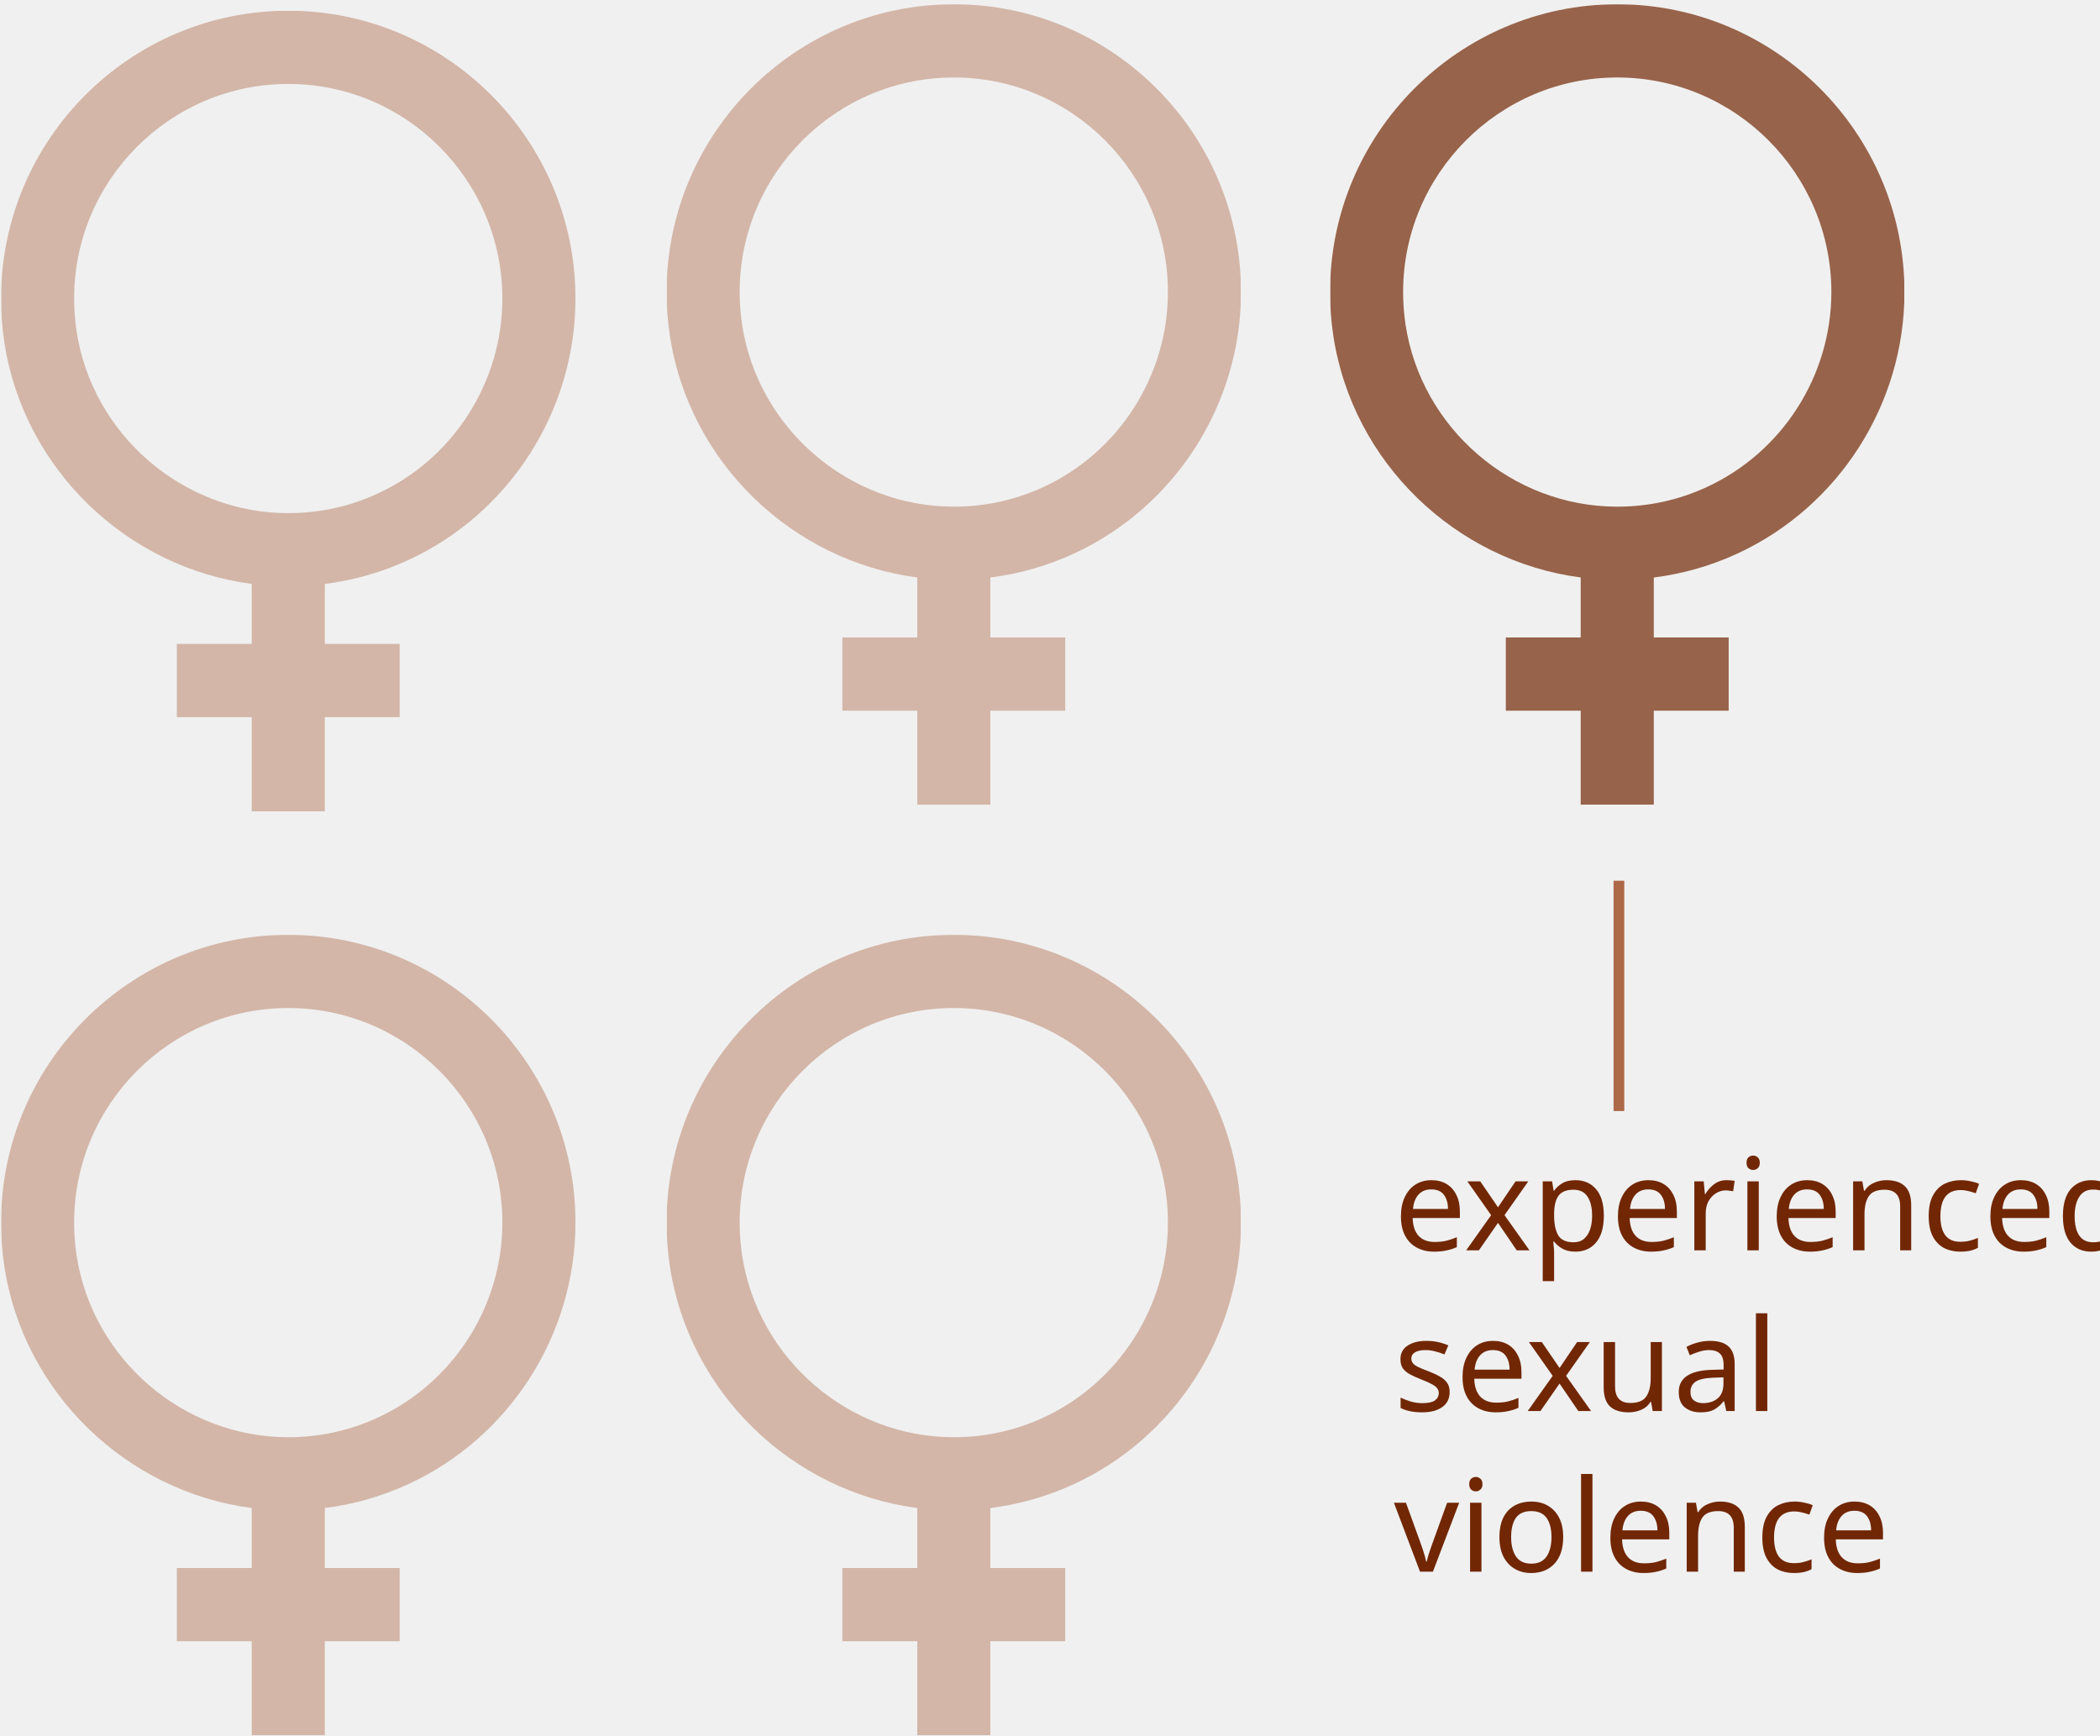
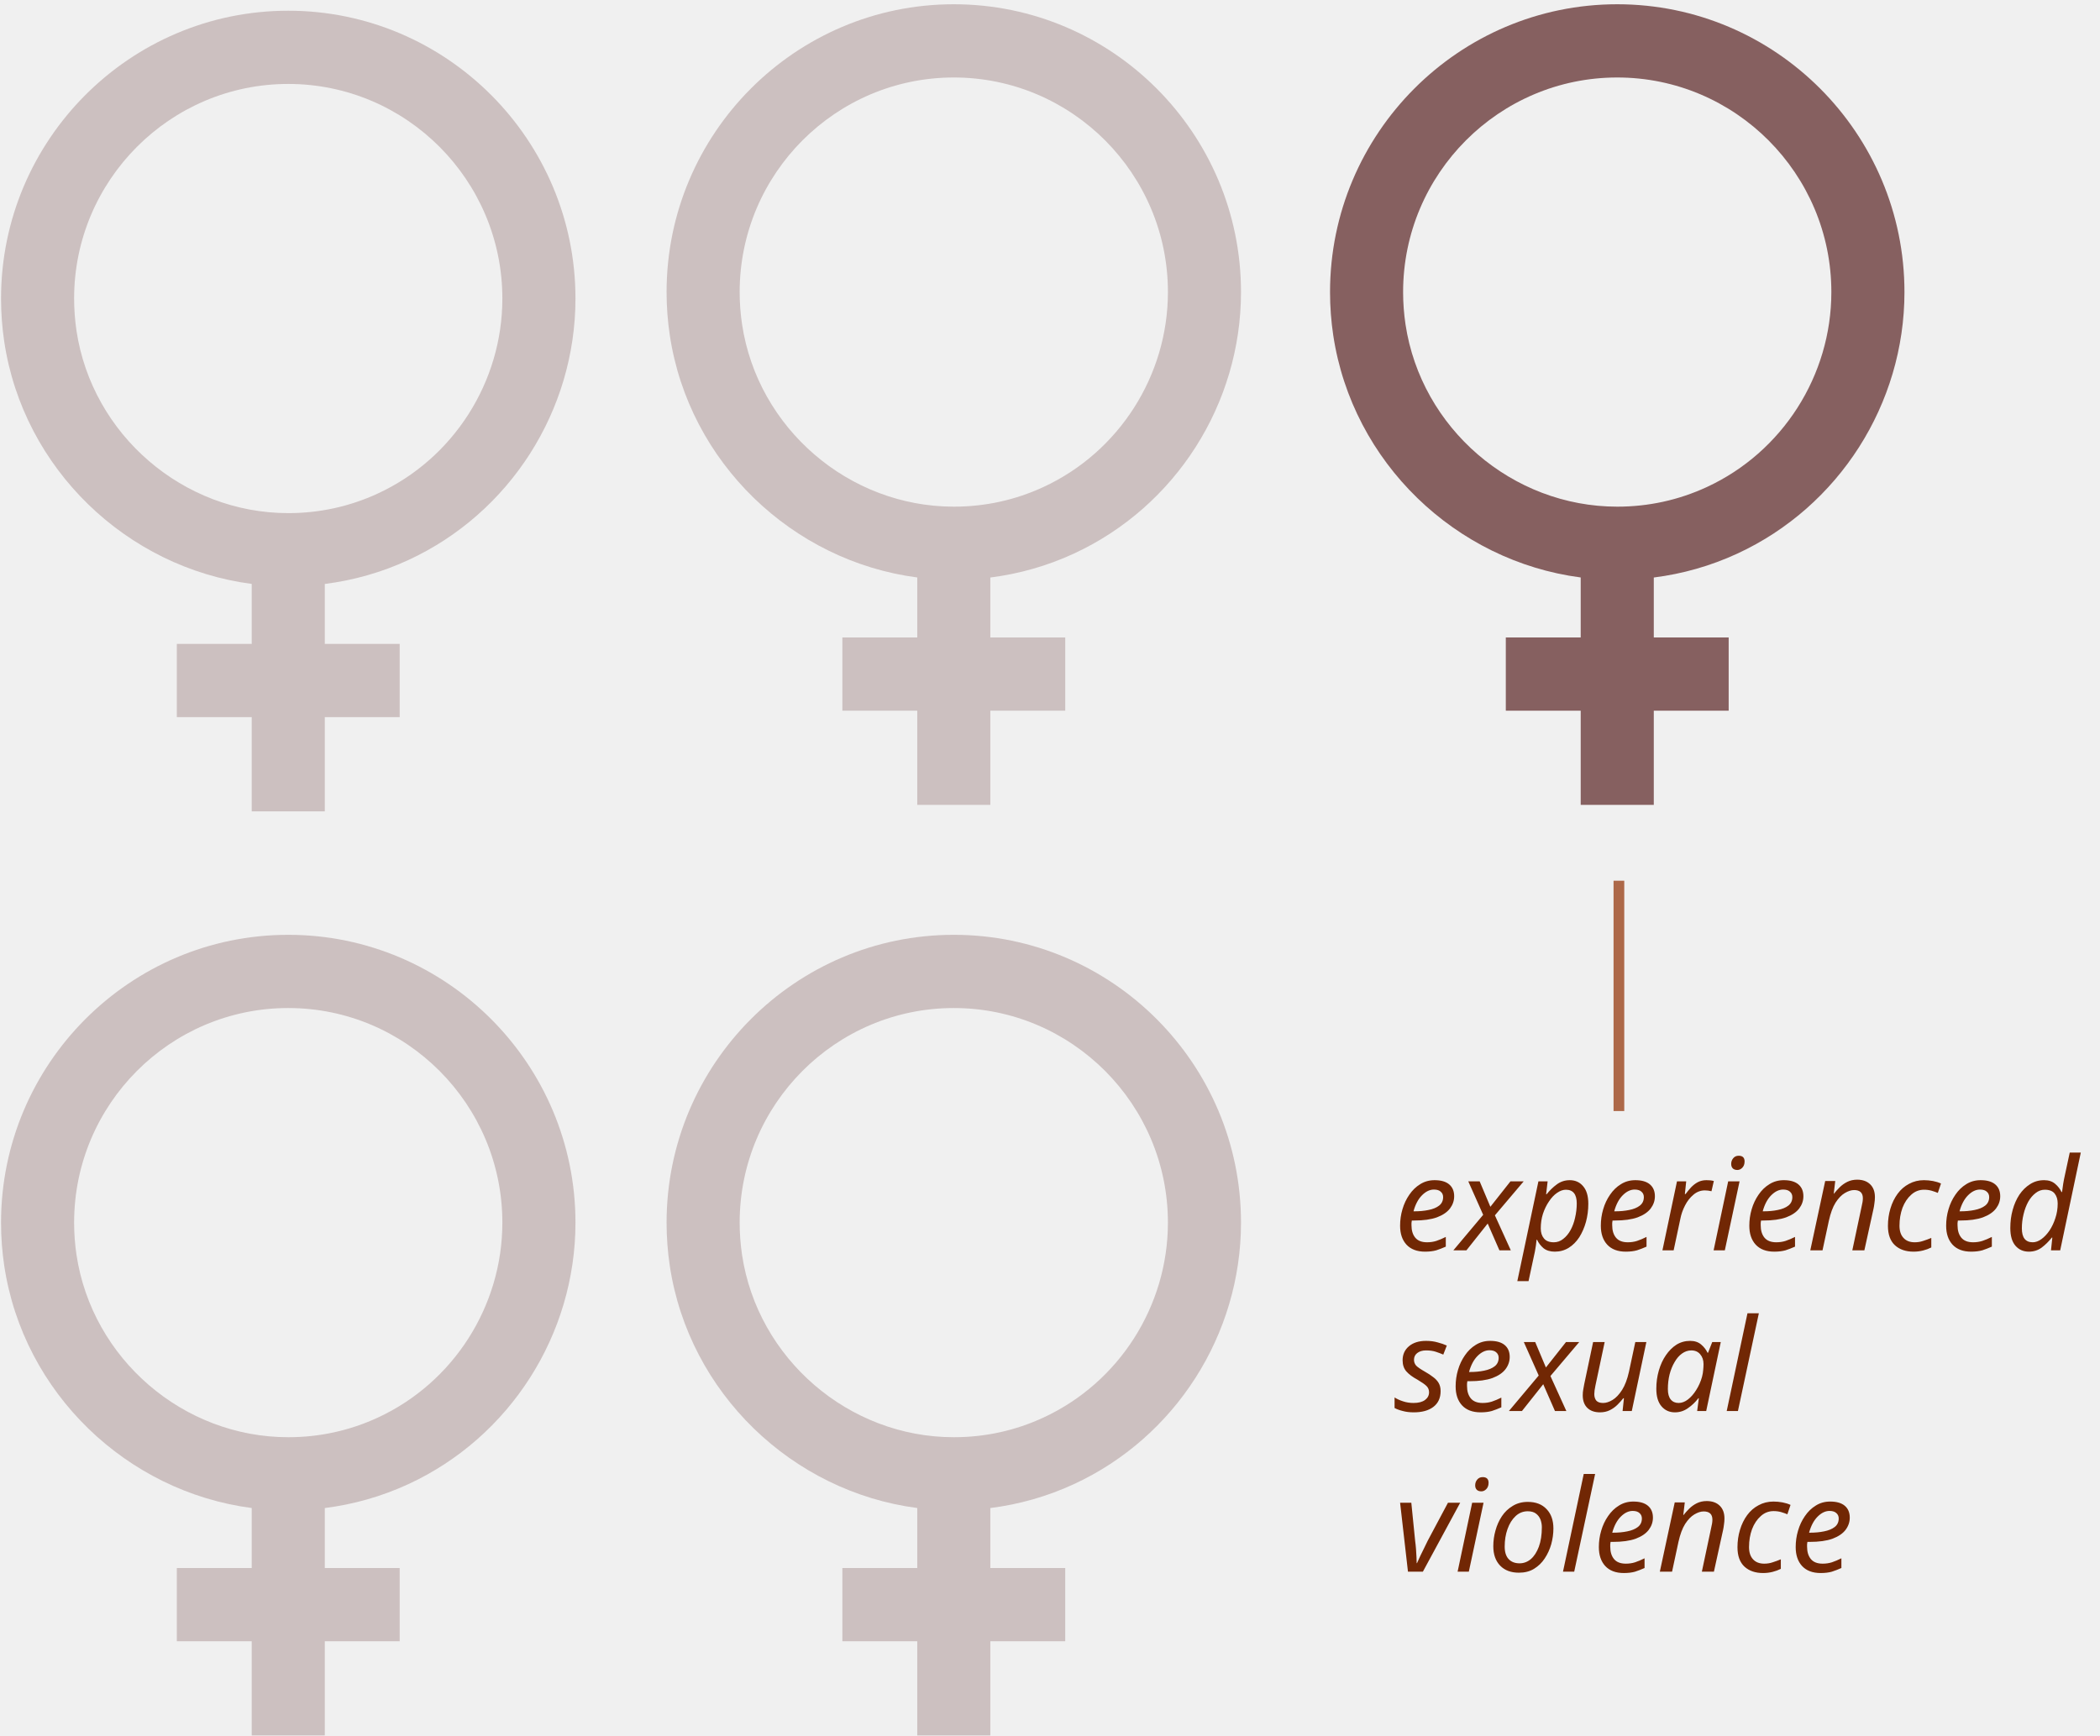
<svg xmlns="http://www.w3.org/2000/svg" version="1.1" id="Capa_1" x="0px" y="0px" width="196px" height="162px" viewBox="0 0 196 162" enable-background="new 0 0 196 162" xml:space="preserve">
-   <text data--75-bottom="opacity:0;" data--100-bottom="opacity:1;" transform="matrix(1 0 0 1 130.0977 116.7148)" fill="#712704" font-family="'Arial-ItalicMT'" font-size="12">experienced </text>
-   <text data--75-bottom="opacity:0;" data--100-bottom="opacity:1;" transform="matrix(1 0 0 1 130.0977 131.7148)" fill="#712704" font-family="'Arial-ItalicMT'" font-size="12">sexual </text>
-   <text data--75-bottom="opacity:0;" data--100-bottom="opacity:1;" transform="matrix(1 0 0 1 130.0977 146.7148)" fill="#712704" font-family="'Arial-ItalicMT'" font-size="12">violence</text>
+   <text data--75-bottom="opacity:0;" data--100-bottom="opacity:1;" transform="matrix(1 0 0 1 130.0977 116.7148)" fill="#712704" font-family="'Libre Baskerville'" font-size="12" style="font-style: italic;">experienced </text>
+   <text data--75-bottom="opacity:0;" data--100-bottom="opacity:1;" transform="matrix(1 0 0 1 130.0977 131.7148)" fill="#712704" font-family="'Libre Baskerville'" font-size="12" style="font-style: italic;">sexual </text>
+   <text data--75-bottom="opacity:0;" data--100-bottom="opacity:1;" transform="matrix(1 0 0 1 130.0977 146.7148)" fill="#712704" font-family="'Libre Baskerville'" font-size="12" style="font-style: italic;">violence</text>
  <g id="Group-6" data--25-bottom="opacity:0;" data--50-bottom="opacity:1;" transform="translate(0.061303, 0.572127)">
    <g id="Clip-5">
	</g>
    <defs>
      <filter id="Adobe_OpacityMaskFilter" filterUnits="userSpaceOnUse" x="62.153" y="-0.175" width="53.613" height="74.737">
        <feColorMatrix type="matrix" values="1 0 0 0 0  0 1 0 0 0  0 0 1 0 0  0 0 0 1 0" />
      </filter>
    </defs>
    <mask maskUnits="userSpaceOnUse" x="62.153" y="-0.175" width="53.613" height="74.737" id="mask-2">
      <g filter="url(#Adobe_OpacityMaskFilter)">
        <path id="path-1" fill="#FFFFFF" d="M115.766-0.174H62.153v74.736h53.613V-0.174L115.766-0.174z" />
      </g>
    </mask>
-     <path id="Fill-4" mask="url(#mask-2)" fill="#902F02" fill-opacity="0.3" d="M97.317,44.895c-2.626,1.213-5.438,1.829-8.357,1.829   c-9.808,0-18.304-7.317-19.762-17.02c-0.148-0.989-0.224-2.001-0.224-3.012c0-11.045,8.966-20.031,19.986-20.031   c11.021,0,19.985,8.986,19.985,20.031C108.945,34.485,104.38,41.631,97.317,44.895 M88.959-0.175   c-14.781,0-26.806,12.053-26.806,26.867c0,1.35,0.101,2.705,0.3,4.029c1.785,11.879,11.428,21.089,23.097,22.612v5.601h-6.991   v6.835h6.991v8.792h6.82V65.77h6.99v-6.835h-6.99v-5.597c2.697-0.342,5.312-1.083,7.802-2.234   c9.473-4.377,15.594-13.959,15.594-24.411C115.766,11.878,103.739-0.175,88.959-0.175" />
+     <path id="Fill-4" fill="rgba(64,0,0,0.2)" d="M97.317,44.895c-2.626,1.213-5.438,1.829-8.357,1.829   c-9.808,0-18.304-7.317-19.762-17.02c-0.148-0.989-0.224-2.001-0.224-3.012c0-11.045,8.966-20.031,19.986-20.031   c11.021,0,19.985,8.986,19.985,20.031C108.945,34.485,104.38,41.631,97.317,44.895 M88.959-0.175   c-14.781,0-26.806,12.053-26.806,26.867c0,1.35,0.101,2.705,0.3,4.029c1.785,11.879,11.428,21.089,23.097,22.612v5.601h-6.991   v6.835h6.991v8.792h6.82V65.77h6.99v-6.835h-6.99v-5.597c2.697-0.342,5.312-1.083,7.802-2.234   c9.473-4.377,15.594-13.959,15.594-24.411C115.766,11.878,103.739-0.175,88.959-0.175" />
  </g>
  <g id="Group-14" data--125-bottom="opacity:0;" data--150-bottom="opacity:1;" transform="translate(61.44061, 0.572127)">
    <g id="Clip-13">
	</g>
    <defs>
      <filter id="Adobe_OpacityMaskFilter_1_" filterUnits="userSpaceOnUse" x="62.696" y="-0.175" width="53.612" height="74.737">
        <feColorMatrix type="matrix" values="1 0 0 0 0  0 1 0 0 0  0 0 1 0 0  0 0 0 1 0" />
      </filter>
    </defs>
    <mask maskUnits="userSpaceOnUse" x="62.696" y="-0.175" width="53.612" height="74.737" id="mask-4">
      <g filter="url(#Adobe_OpacityMaskFilter_1_)">
        <path id="path-3" fill="#FFFFFF" d="M116.308-0.174H62.696v74.736h53.612V-0.174L116.308-0.174z" />
      </g>
    </mask>
-     <path id="Fill-12" mask="url(#mask-4)" fill="#712704" fill-opacity="0.699" d="M97.859,44.895   c-2.626,1.213-5.438,1.829-8.357,1.829c-9.809,0-18.304-7.317-19.763-17.02c-0.147-0.989-0.223-2.001-0.223-3.012   c0-11.045,8.965-20.031,19.985-20.031s19.985,8.986,19.985,20.031C109.487,34.485,104.923,41.631,97.859,44.895 M89.502-0.175   c-14.78,0-26.806,12.053-26.806,26.867c0,1.35,0.1,2.705,0.299,4.029c1.785,11.879,11.429,21.089,23.097,22.612v5.601h-6.99v6.835   h6.99v8.792h6.821V65.77h6.989v-6.835h-6.989v-5.597c2.697-0.342,5.312-1.083,7.802-2.234c9.473-4.377,15.594-13.959,15.594-24.411   C116.308,11.878,104.282-0.175,89.502-0.175" />
+     <path id="Fill-12" fill="rgba(64,0,0,0.6)" d="M97.859,44.895   c-2.626,1.213-5.438,1.829-8.357,1.829c-9.809,0-18.304-7.317-19.763-17.02c-0.147-0.989-0.223-2.001-0.223-3.012   c0-11.045,8.965-20.031,19.985-20.031s19.985,8.986,19.985,20.031C109.487,34.485,104.923,41.631,97.859,44.895 M89.502-0.175   c-14.78,0-26.806,12.053-26.806,26.867c0,1.35,0.1,2.705,0.299,4.029c1.785,11.879,11.429,21.089,23.097,22.612v5.601h-6.99v6.835   h6.99v8.792h6.821V65.77h6.989v-6.835h-6.989v-5.597c2.697-0.342,5.312-1.083,7.802-2.234c9.473-4.377,15.594-13.959,15.594-24.411   C116.308,11.878,104.282-0.175,89.502-0.175" />
  </g>
  <path data--75-bottom="opacity:0;" data--100-bottom="opacity:1;" id="Line" fill="none" stroke="#902F01" stroke-linecap="square" stroke-opacity="0.699" d="M151.098,82.714v20.5" />
  <g data-bottom="opacity:0;" data--50-bottom="opacity:1;" id="Group-6_1_" transform="translate(0.061303, 0.572127)">
    <g id="Clip-5_1_">
	</g>
    <defs>
      <filter id="Adobe_OpacityMaskFilter_2_" filterUnits="userSpaceOnUse" x="0.036" y="0.428" width="53.612" height="74.737">
        <feColorMatrix type="matrix" values="1 0 0 0 0  0 1 0 0 0  0 0 1 0 0  0 0 0 1 0" />
      </filter>
    </defs>
    <mask maskUnits="userSpaceOnUse" x="0.036" y="0.428" width="53.612" height="74.737" id="mask-2_1_">
      <g filter="url(#Adobe_OpacityMaskFilter_2_)">
        <path id="path-1_1_" fill="#FFFFFF" d="M53.649,0.428H0.036v74.737h53.612V0.428L53.649,0.428z" />
      </g>
    </mask>
-     <path id="Fill-4_1_" mask="url(#mask-2_1_)" fill="#902F02" fill-opacity="0.3" d="M35.199,45.498   c-2.626,1.213-5.438,1.829-8.357,1.829c-9.808,0-18.304-7.317-19.763-17.02c-0.147-0.989-0.223-2.001-0.223-3.012   c0-11.045,8.965-20.031,19.985-20.031s19.985,8.986,19.985,20.031C46.827,35.088,42.263,42.234,35.199,45.498 M26.842,0.428   c-14.78,0-26.806,12.053-26.806,26.867c0,1.35,0.1,2.705,0.299,4.029C2.12,43.204,11.764,52.413,23.433,53.936v5.601h-6.991v6.835   h6.991v8.793h6.82v-8.793h6.989v-6.835h-6.989V53.94c2.697-0.342,5.312-1.083,7.802-2.234c9.473-4.377,15.594-13.959,15.594-24.411   C53.649,12.481,41.622,0.428,26.842,0.428" />
+     <path id="Fill-4_1_" fill="rgba(64,0,0,0.2)" d="M35.199,45.498   c-2.626,1.213-5.438,1.829-8.357,1.829c-9.808,0-18.304-7.317-19.763-17.02c-0.147-0.989-0.223-2.001-0.223-3.012   c0-11.045,8.965-20.031,19.985-20.031s19.985,8.986,19.985,20.031C46.827,35.088,42.263,42.234,35.199,45.498 M26.842,0.428   c-14.78,0-26.806,12.053-26.806,26.867c0,1.35,0.1,2.705,0.299,4.029C2.12,43.204,11.764,52.413,23.433,53.936v5.601h-6.991v6.835   h6.991v8.793h6.82v-8.793h6.989v-6.835h-6.989V53.94c2.697-0.342,5.312-1.083,7.802-2.234c9.473-4.377,15.594-13.959,15.594-24.411   C53.649,12.481,41.622,0.428,26.842,0.428" />
  </g>
  <g id="Group-6_2_" data-25-bottom="opacity:0;" data-bottom="opacity:1;" transform="translate(0.061303, 0.572127)">
    <g id="Clip-5_2_">
	</g>
    <defs>
      <filter id="Adobe_OpacityMaskFilter_3_" filterUnits="userSpaceOnUse" x="0.036" y="86.691" width="53.612" height="74.737">
        <feColorMatrix type="matrix" values="1 0 0 0 0  0 1 0 0 0  0 0 1 0 0  0 0 0 1 0" />
      </filter>
    </defs>
    <mask maskUnits="userSpaceOnUse" x="0.036" y="86.691" width="53.612" height="74.737" id="mask-2_2_">
      <g filter="url(#Adobe_OpacityMaskFilter_3_)">
        <path id="path-1_2_" fill="#FFFFFF" d="M53.649,86.692H0.036v74.736h53.612V86.692L53.649,86.692z" />
      </g>
    </mask>
-     <path id="Fill-4_3_" mask="url(#mask-2_2_)" fill="#902F02" fill-opacity="0.3" d="M35.199,131.76   c-2.626,1.214-5.438,1.83-8.357,1.83c-9.808,0-18.304-7.318-19.763-17.021c-0.147-0.989-0.223-2.001-0.223-3.012   c0-11.045,8.965-20.031,19.985-20.031s19.985,8.986,19.985,20.031C46.827,121.351,42.263,128.496,35.199,131.76 M26.842,86.691   c-14.78,0-26.806,12.053-26.806,26.867c0,1.35,0.1,2.705,0.299,4.029c1.785,11.88,11.429,21.089,23.098,22.612v5.6h-6.991v6.836   h6.991v8.793h6.82v-8.793h6.989v-6.836h-6.989v-5.597c2.697-0.342,5.312-1.083,7.802-2.233c9.473-4.378,15.594-13.96,15.594-24.411   C53.649,98.743,41.622,86.691,26.842,86.691" />
+     <path id="Fill-4_3_" fill="rgba(64,0,0,0.2)" d="M35.199,131.76   c-2.626,1.214-5.438,1.83-8.357,1.83c-9.808,0-18.304-7.318-19.763-17.021c-0.147-0.989-0.223-2.001-0.223-3.012   c0-11.045,8.965-20.031,19.985-20.031s19.985,8.986,19.985,20.031C46.827,121.351,42.263,128.496,35.199,131.76 M26.842,86.691   c-14.78,0-26.806,12.053-26.806,26.867c0,1.35,0.1,2.705,0.299,4.029c1.785,11.88,11.429,21.089,23.098,22.612v5.6h-6.991v6.836   h6.991v8.793h6.82v-8.793h6.989v-6.836h-6.989v-5.597c2.697-0.342,5.312-1.083,7.802-2.233c9.473-4.378,15.594-13.96,15.594-24.411   C53.649,98.743,41.622,86.691,26.842,86.691" />
  </g>
  <g id="Group-6_3_" data-bottom="opacity:0;" data--25-bottom="opacity:1;" transform="translate(0.061303, 0.572127)">
    <g id="Clip-5_3_">
	</g>
    <defs>
      <filter id="Adobe_OpacityMaskFilter_4_" filterUnits="userSpaceOnUse" x="62.154" y="86.691" width="53.612" height="74.737">
        <feColorMatrix type="matrix" values="1 0 0 0 0  0 1 0 0 0  0 0 1 0 0  0 0 0 1 0" />
      </filter>
    </defs>
    <mask maskUnits="userSpaceOnUse" x="62.154" y="86.691" width="53.612" height="74.737" id="mask-2_3_">
      <g filter="url(#Adobe_OpacityMaskFilter_4_)">
        <path id="path-1_3_" fill="#FFFFFF" d="M115.766,86.692H62.154v74.736h53.612V86.692L115.766,86.692z" />
      </g>
    </mask>
-     <path id="Fill-4_5_" mask="url(#mask-2_3_)" fill="#902F02" fill-opacity="0.3" d="M97.317,131.76   c-2.626,1.214-5.438,1.83-8.357,1.83c-9.808,0-18.304-7.318-19.763-17.021c-0.147-0.989-0.223-2.001-0.223-3.012   c0-11.045,8.965-20.031,19.985-20.031s19.985,8.986,19.985,20.031C108.945,121.351,104.38,128.496,97.317,131.76 M88.959,86.691   c-14.78,0-26.806,12.053-26.806,26.867c0,1.35,0.1,2.705,0.299,4.029c1.785,11.88,11.429,21.089,23.098,22.612v5.6h-6.991v6.836   h6.991v8.793h6.82v-8.793h6.989v-6.836H92.37v-5.597c2.697-0.342,5.312-1.083,7.802-2.233c9.473-4.378,15.594-13.96,15.594-24.411   C115.766,98.743,103.739,86.691,88.959,86.691" />
+     <path id="Fill-4_5_" fill="rgba(64,0,0,0.2)" d="M97.317,131.76   c-2.626,1.214-5.438,1.83-8.357,1.83c-9.808,0-18.304-7.318-19.763-17.021c-0.147-0.989-0.223-2.001-0.223-3.012   c0-11.045,8.965-20.031,19.985-20.031s19.985,8.986,19.985,20.031C108.945,121.351,104.38,128.496,97.317,131.76 M88.959,86.691   c-14.78,0-26.806,12.053-26.806,26.867c0,1.35,0.1,2.705,0.299,4.029c1.785,11.88,11.429,21.089,23.098,22.612v5.6h-6.991v6.836   h6.991v8.793h6.82v-8.793h6.989v-6.836H92.37v-5.597c2.697-0.342,5.312-1.083,7.802-2.233c9.473-4.378,15.594-13.96,15.594-24.411   C115.766,98.743,103.739,86.691,88.959,86.691" />
  </g>
</svg>
